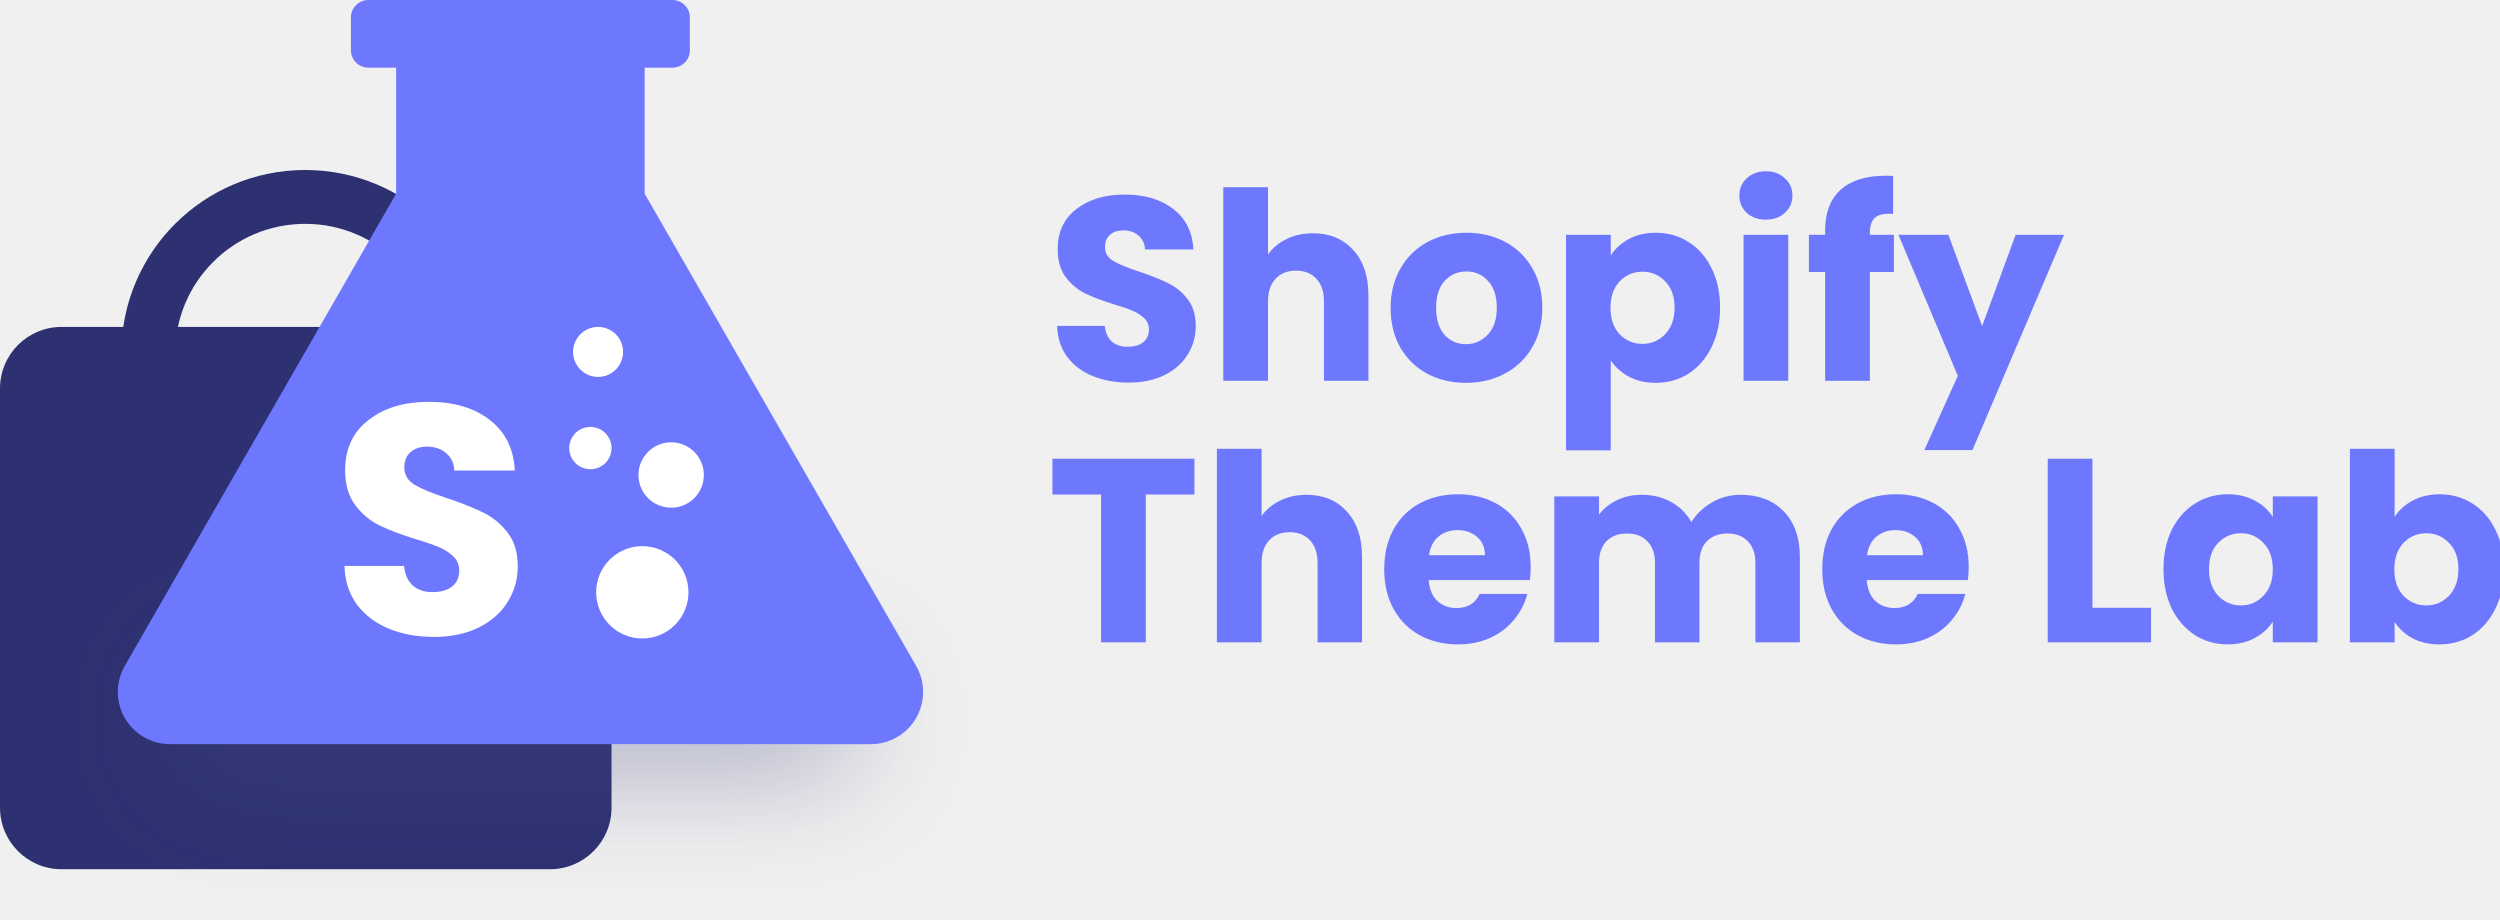
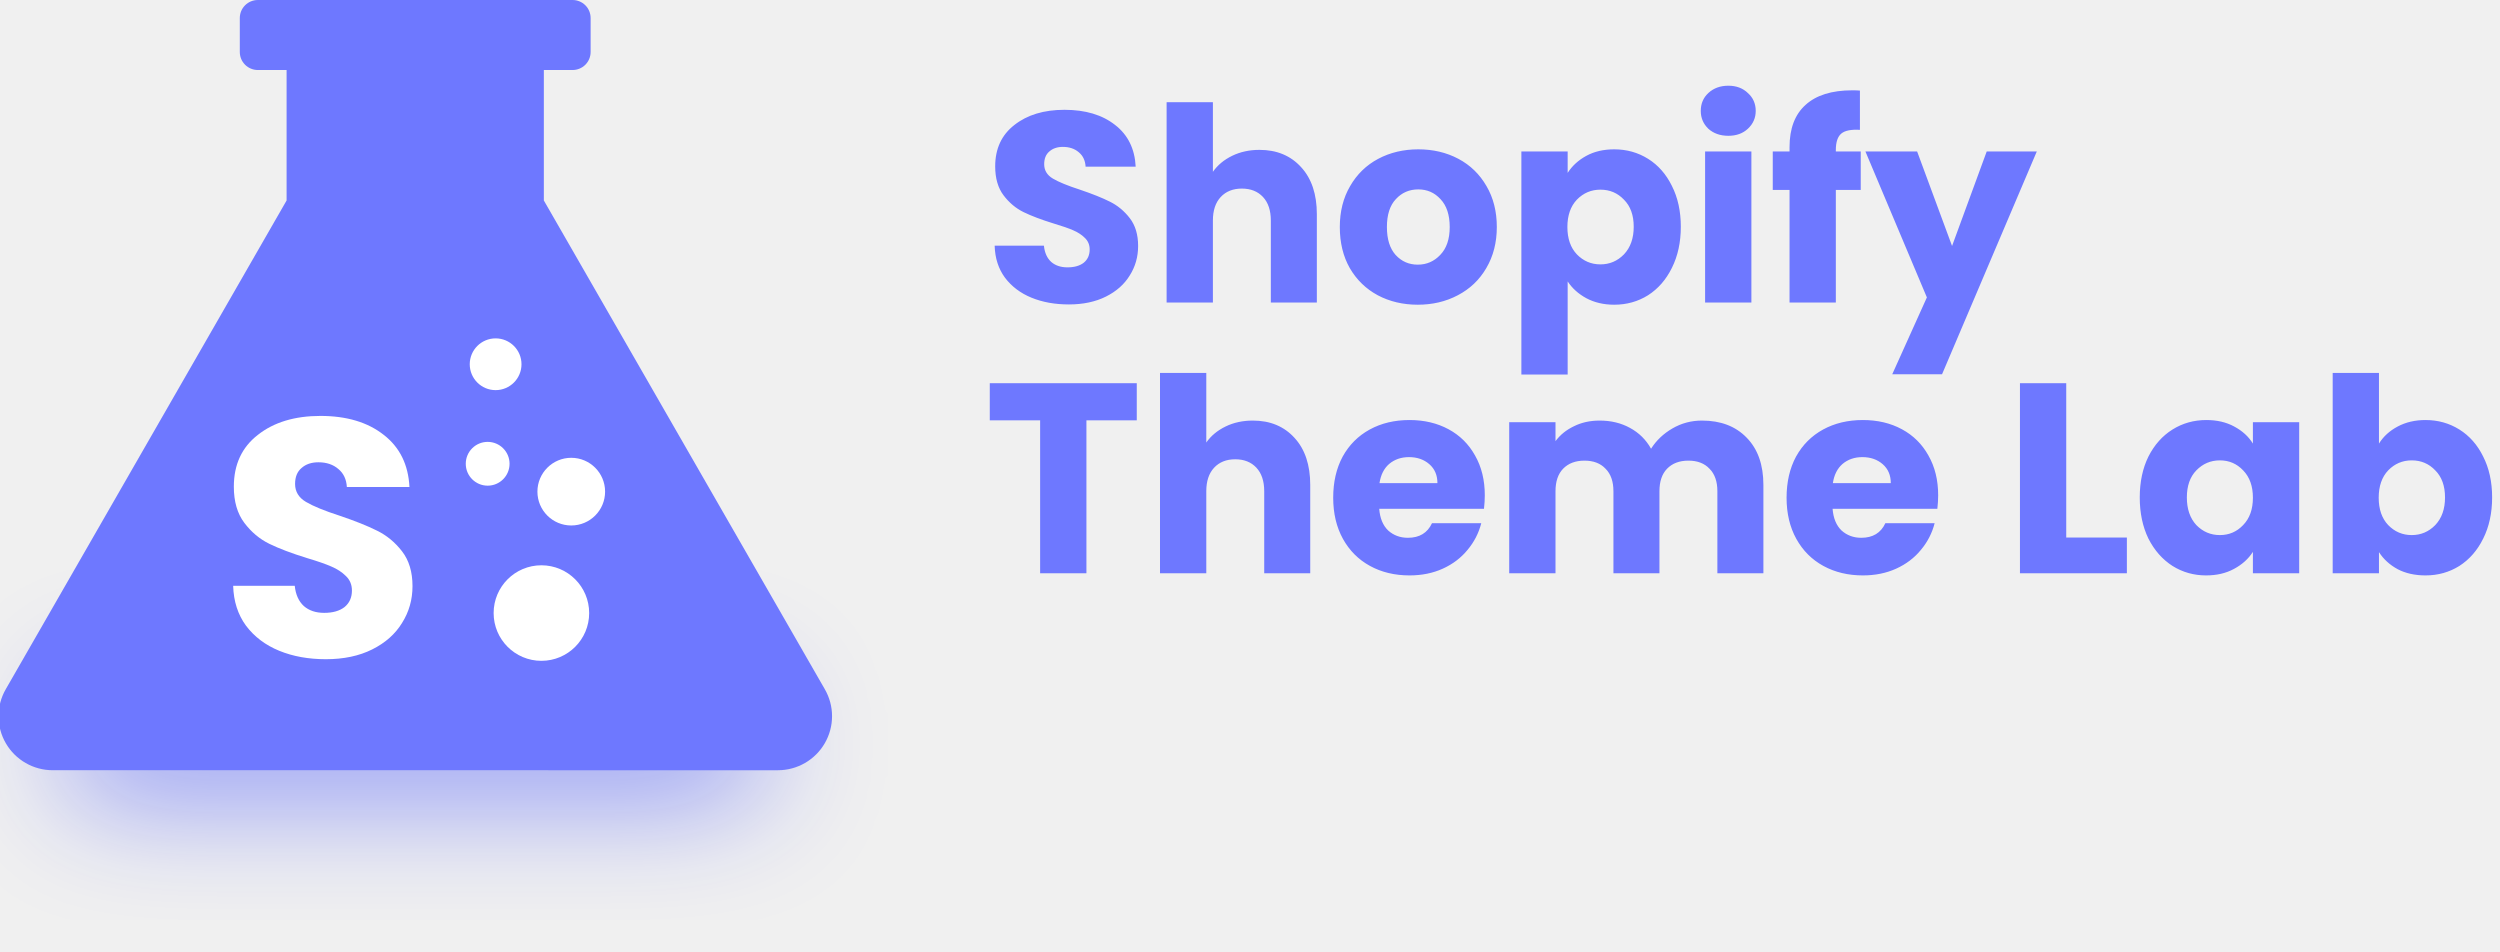
- <svg xmlns="http://www.w3.org/2000/svg" width="650" height="239" viewBox="0 0 650 239" fill="none">
+ <svg xmlns="http://www.w3.org/2000/svg" width="628" height="239" viewBox="0 0 628 239" fill="none">
  <g clip-path="url(#clip0)">
-     <rect y="85" width="159" height="141" rx="16" fill="#2D3171" />
-     <path d="M79.357 132.655C101.897 132.655 120.169 114.421 120.169 91.927C120.169 69.434 101.897 51.2 79.357 51.2C56.817 51.2 38.545 69.434 38.545 91.927C38.545 114.421 56.817 132.655 79.357 132.655Z" stroke="#2D3171" stroke-width="14" />
    <g filter="url(#filter0_d)">
-       <rect x="46" y="158" width="178" height="28" rx="14" fill="#6E78FF" />
+       <rect x="15" y="158" width="178" height="28" rx="14" fill="#6E78FF" />
    </g>
-     <path d="M44.227 193.48C41.843 193.478 39.501 192.851 37.436 191.662C35.371 190.473 33.656 188.763 32.462 186.704C31.267 184.644 30.637 182.308 30.632 179.929C30.628 177.55 31.25 175.211 32.437 173.148L102.991 50.362V17.59H95.772C94.57 17.59 93.416 17.113 92.566 16.265C91.715 15.416 91.238 14.265 91.238 13.065V4.525C91.238 3.325 91.715 2.174 92.566 1.325C93.416 0.477 94.57 0 95.772 0L174.83 0C176.032 0 177.186 0.477 178.036 1.325C178.887 2.174 179.364 3.325 179.364 4.525V13.065C179.364 14.265 178.887 15.416 178.036 16.265C177.186 17.113 176.032 17.59 174.83 17.59H167.615V50.362L238.206 173.152C239.393 175.216 240.015 177.554 240.011 179.933C240.006 182.313 239.375 184.649 238.181 186.708C236.987 188.767 235.272 190.477 233.207 191.667C231.142 192.856 228.8 193.483 226.416 193.484L44.227 193.48Z" fill="#6E78FF" />
-     <path d="M112.86 165.595C108.497 165.595 104.587 164.887 101.13 163.47C97.673 162.053 94.897 159.957 92.8 157.18C90.76 154.403 89.683 151.06 89.57 147.15H105.04C105.267 149.36 106.032 151.06 107.335 152.25C108.638 153.383 110.338 153.95 112.435 153.95C114.588 153.95 116.288 153.468 117.535 152.505C118.782 151.485 119.405 150.097 119.405 148.34C119.405 146.867 118.895 145.648 117.875 144.685C116.912 143.722 115.693 142.928 114.22 142.305C112.803 141.682 110.763 140.973 108.1 140.18C104.247 138.99 101.102 137.8 98.665 136.61C96.228 135.42 94.132 133.663 92.375 131.34C90.618 129.017 89.74 125.985 89.74 122.245C89.74 116.692 91.752 112.357 95.775 109.24C99.798 106.067 105.04 104.48 111.5 104.48C118.073 104.48 123.372 106.067 127.395 109.24C131.418 112.357 133.572 116.72 133.855 122.33H118.13C118.017 120.403 117.308 118.902 116.005 117.825C114.702 116.692 113.03 116.125 110.99 116.125C109.233 116.125 107.817 116.607 106.74 117.57C105.663 118.477 105.125 119.808 105.125 121.565C105.125 123.492 106.032 124.993 107.845 126.07C109.658 127.147 112.492 128.308 116.345 129.555C120.198 130.858 123.315 132.105 125.695 133.295C128.132 134.485 130.228 136.213 131.985 138.48C133.742 140.747 134.62 143.665 134.62 147.235C134.62 150.635 133.742 153.723 131.985 156.5C130.285 159.277 127.792 161.487 124.505 163.13C121.218 164.773 117.337 165.595 112.86 165.595Z" fill="white" />
-     <circle cx="167" cy="154" r="12" fill="white" />
-     <circle cx="174.5" cy="123.5" r="8.5" fill="white" />
-     <circle cx="153.5" cy="116.5" r="5.5" fill="white" />
-     <circle cx="155.5" cy="91.5" r="6.5" fill="white" />
-     <path d="M293.488 99.476C289.997 99.476 286.869 98.909 284.104 97.776C281.339 96.643 279.117 94.965 277.44 92.744C275.808 90.523 274.947 87.848 274.856 84.72H287.232C287.413 86.488 288.025 87.848 289.068 88.8C290.111 89.707 291.471 90.16 293.148 90.16C294.871 90.16 296.231 89.775 297.228 89.004C298.225 88.188 298.724 87.077 298.724 85.672C298.724 84.493 298.316 83.519 297.5 82.748C296.729 81.977 295.755 81.343 294.576 80.844C293.443 80.345 291.811 79.779 289.68 79.144C286.597 78.192 284.081 77.24 282.132 76.288C280.183 75.336 278.505 73.931 277.1 72.072C275.695 70.213 274.992 67.788 274.992 64.796C274.992 60.353 276.601 56.885 279.82 54.392C283.039 51.853 287.232 50.584 292.4 50.584C297.659 50.584 301.897 51.853 305.116 54.392C308.335 56.885 310.057 60.376 310.284 64.864H297.704C297.613 63.323 297.047 62.121 296.004 61.26C294.961 60.353 293.624 59.9 291.992 59.9C290.587 59.9 289.453 60.285 288.592 61.056C287.731 61.781 287.3 62.847 287.3 64.252C287.3 65.793 288.025 66.995 289.476 67.856C290.927 68.717 293.193 69.647 296.276 70.644C299.359 71.687 301.852 72.684 303.756 73.636C305.705 74.588 307.383 75.971 308.788 77.784C310.193 79.597 310.896 81.932 310.896 84.788C310.896 87.508 310.193 89.979 308.788 92.2C307.428 94.421 305.433 96.189 302.804 97.504C300.175 98.819 297.069 99.476 293.488 99.476ZM341.376 60.648C345.728 60.648 349.219 62.099 351.848 65C354.477 67.856 355.792 71.8 355.792 76.832V99H344.232V78.396C344.232 75.857 343.575 73.885 342.26 72.48C340.945 71.075 339.177 70.372 336.956 70.372C334.735 70.372 332.967 71.075 331.652 72.48C330.337 73.885 329.68 75.857 329.68 78.396V99H318.052V48.68H329.68V66.156C330.859 64.479 332.468 63.141 334.508 62.144C336.548 61.147 338.837 60.648 341.376 60.648ZM381.144 99.544C377.427 99.544 374.072 98.751 371.08 97.164C368.134 95.577 365.799 93.311 364.076 90.364C362.399 87.417 361.56 83.972 361.56 80.028C361.56 76.129 362.422 72.707 364.144 69.76C365.867 66.768 368.224 64.479 371.216 62.892C374.208 61.305 377.563 60.512 381.28 60.512C384.998 60.512 388.352 61.305 391.344 62.892C394.336 64.479 396.694 66.768 398.416 69.76C400.139 72.707 401 76.129 401 80.028C401 83.927 400.116 87.372 398.348 90.364C396.626 93.311 394.246 95.577 391.208 97.164C388.216 98.751 384.862 99.544 381.144 99.544ZM381.144 89.48C383.366 89.48 385.247 88.664 386.788 87.032C388.375 85.4 389.168 83.065 389.168 80.028C389.168 76.991 388.398 74.656 386.856 73.024C385.36 71.392 383.502 70.576 381.28 70.576C379.014 70.576 377.132 71.392 375.636 73.024C374.14 74.611 373.392 76.945 373.392 80.028C373.392 83.065 374.118 85.4 375.568 87.032C377.064 88.664 378.923 89.48 381.144 89.48ZM418.797 66.428C419.93 64.66 421.494 63.232 423.489 62.144C425.484 61.056 427.818 60.512 430.493 60.512C433.621 60.512 436.454 61.305 438.993 62.892C441.532 64.479 443.526 66.745 444.977 69.692C446.473 72.639 447.221 76.061 447.221 79.96C447.221 83.859 446.473 87.304 444.977 90.296C443.526 93.243 441.532 95.532 438.993 97.164C436.454 98.751 433.621 99.544 430.493 99.544C427.864 99.544 425.529 99 423.489 97.912C421.494 96.824 419.93 95.419 418.797 93.696V117.088H407.169V61.056H418.797V66.428ZM435.389 79.96C435.389 77.059 434.573 74.792 432.941 73.16C431.354 71.483 429.382 70.644 427.025 70.644C424.713 70.644 422.741 71.483 421.109 73.16C419.522 74.837 418.729 77.127 418.729 80.028C418.729 82.929 419.522 85.219 421.109 86.896C422.741 88.573 424.713 89.412 427.025 89.412C429.337 89.412 431.309 88.573 432.941 86.896C434.573 85.173 435.389 82.861 435.389 79.96ZM459.169 57.112C457.129 57.112 455.452 56.523 454.137 55.344C452.868 54.12 452.233 52.624 452.233 50.856C452.233 49.043 452.868 47.547 454.137 46.368C455.452 45.144 457.129 44.532 459.169 44.532C461.164 44.532 462.796 45.144 464.065 46.368C465.38 47.547 466.037 49.043 466.037 50.856C466.037 52.624 465.38 54.12 464.065 55.344C462.796 56.523 461.164 57.112 459.169 57.112ZM464.949 61.056V99H453.321V61.056H464.949ZM492.416 70.712H486.16V99H474.532V70.712H470.316V61.056H474.532V59.968C474.532 55.299 475.869 51.763 478.544 49.36C481.219 46.912 485.14 45.688 490.308 45.688C491.169 45.688 491.804 45.711 492.212 45.756V55.616C489.991 55.48 488.427 55.797 487.52 56.568C486.613 57.339 486.16 58.721 486.16 60.716V61.056H492.416V70.712ZM536.64 61.056L512.84 117.02H500.328L509.032 97.708L493.596 61.056H506.584L515.356 84.788L524.06 61.056H536.64ZM310.556 119.264V128.58H297.908V167H286.28V128.58H273.632V119.264H310.556ZM339.716 128.648C344.068 128.648 347.558 130.099 350.188 133C352.817 135.856 354.132 139.8 354.132 144.832V167H342.572V146.396C342.572 143.857 341.914 141.885 340.6 140.48C339.285 139.075 337.517 138.372 335.296 138.372C333.074 138.372 331.306 139.075 329.992 140.48C328.677 141.885 328.02 143.857 328.02 146.396V167H316.392V116.68H328.02V134.156C329.198 132.479 330.808 131.141 332.848 130.144C334.888 129.147 337.177 128.648 339.716 128.648ZM397.98 147.416C397.98 148.504 397.912 149.637 397.776 150.816H371.46C371.641 153.173 372.389 154.987 373.704 156.256C375.064 157.48 376.719 158.092 378.668 158.092C381.569 158.092 383.587 156.868 384.72 154.42H397.096C396.461 156.913 395.305 159.157 393.628 161.152C391.996 163.147 389.933 164.711 387.44 165.844C384.947 166.977 382.159 167.544 379.076 167.544C375.359 167.544 372.049 166.751 369.148 165.164C366.247 163.577 363.98 161.311 362.348 158.364C360.716 155.417 359.9 151.972 359.9 148.028C359.9 144.084 360.693 140.639 362.28 137.692C363.912 134.745 366.179 132.479 369.08 130.892C371.981 129.305 375.313 128.512 379.076 128.512C382.748 128.512 386.012 129.283 388.868 130.824C391.724 132.365 393.945 134.564 395.532 137.42C397.164 140.276 397.98 143.608 397.98 147.416ZM386.08 144.356C386.08 142.361 385.4 140.775 384.04 139.596C382.68 138.417 380.98 137.828 378.94 137.828C376.991 137.828 375.336 138.395 373.976 139.528C372.661 140.661 371.845 142.271 371.528 144.356H386.08ZM452.53 128.648C457.245 128.648 460.985 130.076 463.75 132.932C466.561 135.788 467.966 139.755 467.966 144.832V167H456.406V146.396C456.406 143.948 455.749 142.067 454.434 140.752C453.165 139.392 451.397 138.712 449.13 138.712C446.864 138.712 445.073 139.392 443.758 140.752C442.489 142.067 441.854 143.948 441.854 146.396V167H430.294V146.396C430.294 143.948 429.637 142.067 428.322 140.752C427.053 139.392 425.285 138.712 423.018 138.712C420.752 138.712 418.961 139.392 417.646 140.752C416.377 142.067 415.742 143.948 415.742 146.396V167H404.114V129.056H415.742V133.816C416.921 132.229 418.462 130.983 420.366 130.076C422.27 129.124 424.424 128.648 426.826 128.648C429.682 128.648 432.221 129.26 434.442 130.484C436.709 131.708 438.477 133.453 439.746 135.72C441.061 133.635 442.852 131.935 445.118 130.62C447.385 129.305 449.856 128.648 452.53 128.648ZM511.867 147.416C511.867 148.504 511.799 149.637 511.663 150.816H485.347C485.528 153.173 486.276 154.987 487.591 156.256C488.951 157.48 490.605 158.092 492.555 158.092C495.456 158.092 497.473 156.868 498.607 154.42H510.983C510.348 156.913 509.192 159.157 507.515 161.152C505.883 163.147 503.82 164.711 501.327 165.844C498.833 166.977 496.045 167.544 492.963 167.544C489.245 167.544 485.936 166.751 483.035 165.164C480.133 163.577 477.867 161.311 476.235 158.364C474.603 155.417 473.787 151.972 473.787 148.028C473.787 144.084 474.58 140.639 476.167 137.692C477.799 134.745 480.065 132.479 482.967 130.892C485.868 129.305 489.2 128.512 492.963 128.512C496.635 128.512 499.899 129.283 502.755 130.824C505.611 132.365 507.832 134.564 509.419 137.42C511.051 140.276 511.867 143.608 511.867 147.416ZM499.967 144.356C499.967 142.361 499.287 140.775 497.927 139.596C496.567 138.417 494.867 137.828 492.827 137.828C490.877 137.828 489.223 138.395 487.863 139.528C486.548 140.661 485.732 142.271 485.415 144.356H499.967ZM544.039 158.024H559.271V167H532.411V119.264H544.039V158.024ZM562.506 147.96C562.506 144.061 563.231 140.639 564.682 137.692C566.178 134.745 568.195 132.479 570.734 130.892C573.272 129.305 576.106 128.512 579.234 128.512C581.908 128.512 584.243 129.056 586.238 130.144C588.278 131.232 589.842 132.66 590.93 134.428V129.056H602.558V167H590.93V161.628C589.796 163.396 588.21 164.824 586.17 165.912C584.175 167 581.84 167.544 579.166 167.544C576.083 167.544 573.272 166.751 570.734 165.164C568.195 163.532 566.178 161.243 564.682 158.296C563.231 155.304 562.506 151.859 562.506 147.96ZM590.93 148.028C590.93 145.127 590.114 142.837 588.482 141.16C586.895 139.483 584.946 138.644 582.634 138.644C580.322 138.644 578.35 139.483 576.718 141.16C575.131 142.792 574.338 145.059 574.338 147.96C574.338 150.861 575.131 153.173 576.718 154.896C578.35 156.573 580.322 157.412 582.634 157.412C584.946 157.412 586.895 156.573 588.482 154.896C590.114 153.219 590.93 150.929 590.93 148.028ZM622.598 134.428C623.686 132.66 625.25 131.232 627.29 130.144C629.33 129.056 631.665 128.512 634.294 128.512C637.422 128.512 640.255 129.305 642.794 130.892C645.333 132.479 647.327 134.745 648.778 137.692C650.274 140.639 651.022 144.061 651.022 147.96C651.022 151.859 650.274 155.304 648.778 158.296C647.327 161.243 645.333 163.532 642.794 165.164C640.255 166.751 637.422 167.544 634.294 167.544C631.619 167.544 629.285 167.023 627.29 165.98C625.295 164.892 623.731 163.464 622.598 161.696V167H610.97V116.68H622.598V134.428ZM639.19 147.96C639.19 145.059 638.374 142.792 636.742 141.16C635.155 139.483 633.183 138.644 630.826 138.644C628.514 138.644 626.542 139.483 624.91 141.16C623.323 142.837 622.53 145.127 622.53 148.028C622.53 150.929 623.323 153.219 624.91 154.896C626.542 156.573 628.514 157.412 630.826 157.412C633.138 157.412 635.11 156.573 636.742 154.896C638.374 153.173 639.19 150.861 639.19 147.96Z" fill="#6E78FF" />
+     <path d="M13.227 193.48C10.843 193.478 8.501 192.851 6.436 191.662C4.371 190.473 2.656 188.763 1.462 186.704C0.267 184.644 -0.363 182.308 -0.368 179.929C-0.372 177.55 0.25 175.211 1.437 173.148L71.992 50.362V17.59H64.772C63.57 17.59 62.416 17.113 61.566 16.265C60.715 15.416 60.238 14.265 60.238 13.065V4.525C60.238 3.325 60.715 2.174 61.566 1.325C62.416 0.477 63.57 0 64.772 0L143.83 0C145.032 0 146.186 0.477 147.036 1.325C147.887 2.174 148.364 3.325 148.364 4.525V13.065C148.364 14.265 147.887 15.416 147.036 16.265C146.186 17.113 145.032 17.59 143.83 17.59H136.615V50.362L207.206 173.152C208.393 175.216 209.015 177.554 209.011 179.933C209.006 182.313 208.375 184.649 207.181 186.708C205.987 188.767 204.272 190.477 202.207 191.667C200.142 192.856 197.8 193.483 195.416 193.484L13.227 193.48Z" fill="#6E78FF" />
+     <path d="M81.86 165.595C77.497 165.595 73.587 164.887 70.13 163.47C66.673 162.053 63.897 159.957 61.8 157.18C59.76 154.403 58.683 151.06 58.57 147.15H74.04C74.267 149.36 75.032 151.06 76.335 152.25C77.638 153.383 79.338 153.95 81.435 153.95C83.588 153.95 85.288 153.468 86.535 152.505C87.782 151.485 88.405 150.097 88.405 148.34C88.405 146.867 87.895 145.648 86.875 144.685C85.912 143.722 84.693 142.928 83.22 142.305C81.803 141.682 79.763 140.973 77.1 140.18C73.247 138.99 70.102 137.8 67.665 136.61C65.228 135.42 63.132 133.663 61.375 131.34C59.618 129.017 58.74 125.985 58.74 122.245C58.74 116.692 60.752 112.357 64.775 109.24C68.798 106.067 74.04 104.48 80.5 104.48C87.073 104.48 92.372 106.067 96.395 109.24C100.418 112.357 102.572 116.72 102.855 122.33H87.13C87.017 120.403 86.308 118.902 85.005 117.825C83.702 116.692 82.03 116.125 79.99 116.125C78.233 116.125 76.817 116.607 75.74 117.57C74.663 118.477 74.125 119.808 74.125 121.565C74.125 123.492 75.032 124.993 76.845 126.07C78.658 127.147 81.492 128.308 85.345 129.555C89.198 130.858 92.315 132.105 94.695 133.295C97.132 134.485 99.228 136.213 100.985 138.48C102.742 140.747 103.62 143.665 103.62 147.235C103.62 150.635 102.742 153.723 100.985 156.5C99.285 159.277 96.792 161.487 93.505 163.13C90.218 164.773 86.337 165.595 81.86 165.595Z" fill="white" />
+     <circle cx="136" cy="154" r="12" fill="white" />
+     <circle cx="143.5" cy="123.5" r="8.5" fill="white" />
+     <circle cx="122.5" cy="116.5" r="5.5" fill="white" />
+     <circle cx="124.5" cy="91.5" r="6.5" fill="white" />
+     <path d="M268.488 76.476C264.997 76.476 261.869 75.909 259.104 74.776C256.339 73.643 254.117 71.965 252.44 69.744C250.808 67.523 249.947 64.848 249.856 61.72H262.232C262.413 63.488 263.025 64.848 264.068 65.8C265.111 66.707 266.471 67.16 268.148 67.16C269.871 67.16 271.231 66.775 272.228 66.004C273.225 65.188 273.724 64.077 273.724 62.672C273.724 61.493 273.316 60.519 272.5 59.748C271.729 58.977 270.755 58.343 269.576 57.844C268.443 57.345 266.811 56.779 264.68 56.144C261.597 55.192 259.081 54.24 257.132 53.288C255.183 52.336 253.505 50.931 252.1 49.072C250.695 47.213 249.992 44.788 249.992 41.796C249.992 37.353 251.601 33.885 254.82 31.392C258.039 28.853 262.232 27.584 267.4 27.584C272.659 27.584 276.897 28.853 280.116 31.392C283.335 33.885 285.057 37.376 285.284 41.864H272.704C272.613 40.323 272.047 39.121 271.004 38.26C269.961 37.353 268.624 36.9 266.992 36.9C265.587 36.9 264.453 37.285 263.592 38.056C262.731 38.781 262.3 39.847 262.3 41.252C262.3 42.793 263.025 43.995 264.476 44.856C265.927 45.717 268.193 46.647 271.276 47.644C274.359 48.687 276.852 49.684 278.756 50.636C280.705 51.588 282.383 52.971 283.788 54.784C285.193 56.597 285.896 58.932 285.896 61.788C285.896 64.508 285.193 66.979 283.788 69.2C282.428 71.421 280.433 73.189 277.804 74.504C275.175 75.819 272.069 76.476 268.488 76.476ZM316.376 37.648C320.728 37.648 324.219 39.099 326.848 42C329.477 44.856 330.792 48.8 330.792 53.832V76H319.232V55.396C319.232 52.857 318.575 50.885 317.26 49.48C315.945 48.075 314.177 47.372 311.956 47.372C309.735 47.372 307.967 48.075 306.652 49.48C305.337 50.885 304.68 52.857 304.68 55.396V76H293.052V25.68H304.68V43.156C305.859 41.479 307.468 40.141 309.508 39.144C311.548 38.147 313.837 37.648 316.376 37.648ZM356.144 76.544C352.427 76.544 349.072 75.751 346.08 74.164C343.134 72.577 340.799 70.311 339.076 67.364C337.399 64.417 336.56 60.972 336.56 57.028C336.56 53.129 337.422 49.707 339.144 46.76C340.867 43.768 343.224 41.479 346.216 39.892C349.208 38.305 352.563 37.512 356.28 37.512C359.998 37.512 363.352 38.305 366.344 39.892C369.336 41.479 371.694 43.768 373.416 46.76C375.139 49.707 376 53.129 376 57.028C376 60.927 375.116 64.372 373.348 67.364C371.626 70.311 369.246 72.577 366.208 74.164C363.216 75.751 359.862 76.544 356.144 76.544ZM356.144 66.48C358.366 66.48 360.247 65.664 361.788 64.032C363.375 62.4 364.168 60.065 364.168 57.028C364.168 53.991 363.398 51.656 361.856 50.024C360.36 48.392 358.502 47.576 356.28 47.576C354.014 47.576 352.132 48.392 350.636 50.024C349.14 51.611 348.392 53.945 348.392 57.028C348.392 60.065 349.118 62.4 350.568 64.032C352.064 65.664 353.923 66.48 356.144 66.48ZM393.797 43.428C394.93 41.66 396.494 40.232 398.489 39.144C400.484 38.056 402.818 37.512 405.493 37.512C408.621 37.512 411.454 38.305 413.993 39.892C416.532 41.479 418.526 43.745 419.977 46.692C421.473 49.639 422.221 53.061 422.221 56.96C422.221 60.859 421.473 64.304 419.977 67.296C418.526 70.243 416.532 72.532 413.993 74.164C411.454 75.751 408.621 76.544 405.493 76.544C402.864 76.544 400.529 76 398.489 74.912C396.494 73.824 394.93 72.419 393.797 70.696V94.088H382.169V38.056H393.797V43.428ZM410.389 56.96C410.389 54.059 409.573 51.792 407.941 50.16C406.354 48.483 404.382 47.644 402.025 47.644C399.713 47.644 397.741 48.483 396.109 50.16C394.522 51.837 393.729 54.127 393.729 57.028C393.729 59.929 394.522 62.219 396.109 63.896C397.741 65.573 399.713 66.412 402.025 66.412C404.337 66.412 406.309 65.573 407.941 63.896C409.573 62.173 410.389 59.861 410.389 56.96ZM434.169 34.112C432.129 34.112 430.452 33.523 429.137 32.344C427.868 31.12 427.233 29.624 427.233 27.856C427.233 26.043 427.868 24.547 429.137 23.368C430.452 22.144 432.129 21.532 434.169 21.532C436.164 21.532 437.796 22.144 439.065 23.368C440.38 24.547 441.037 26.043 441.037 27.856C441.037 29.624 440.38 31.12 439.065 32.344C437.796 33.523 436.164 34.112 434.169 34.112ZM439.949 38.056V76H428.321V38.056H439.949ZM467.416 47.712H461.16V76H449.532V47.712H445.316V38.056H449.532V36.968C449.532 32.299 450.869 28.763 453.544 26.36C456.219 23.912 460.14 22.688 465.308 22.688C466.169 22.688 466.804 22.711 467.212 22.756V32.616C464.991 32.48 463.427 32.797 462.52 33.568C461.613 34.339 461.16 35.721 461.16 37.716V38.056H467.416V47.712ZM511.64 38.056L487.84 94.02H475.328L484.032 74.708L468.596 38.056H481.584L490.356 61.788L499.06 38.056H511.64ZM285.556 96.264V105.58H272.908V144H261.28V105.58H248.632V96.264H285.556ZM314.716 105.648C319.068 105.648 322.558 107.099 325.188 110C327.817 112.856 329.132 116.8 329.132 121.832V144H317.572V123.396C317.572 120.857 316.914 118.885 315.6 117.48C314.285 116.075 312.517 115.372 310.296 115.372C308.074 115.372 306.306 116.075 304.992 117.48C303.677 118.885 303.02 120.857 303.02 123.396V144H291.392V93.68H303.02V111.156C304.198 109.479 305.808 108.141 307.848 107.144C309.888 106.147 312.177 105.648 314.716 105.648ZM372.98 124.416C372.98 125.504 372.912 126.637 372.776 127.816H346.46C346.641 130.173 347.389 131.987 348.704 133.256C350.064 134.48 351.719 135.092 353.668 135.092C356.569 135.092 358.587 133.868 359.72 131.42H372.096C371.461 133.913 370.305 136.157 368.628 138.152C366.996 140.147 364.933 141.711 362.44 142.844C359.947 143.977 357.159 144.544 354.076 144.544C350.359 144.544 347.049 143.751 344.148 142.164C341.247 140.577 338.98 138.311 337.348 135.364C335.716 132.417 334.9 128.972 334.9 125.028C334.9 121.084 335.693 117.639 337.28 114.692C338.912 111.745 341.179 109.479 344.08 107.892C346.981 106.305 350.313 105.512 354.076 105.512C357.748 105.512 361.012 106.283 363.868 107.824C366.724 109.365 368.945 111.564 370.532 114.42C372.164 117.276 372.98 120.608 372.98 124.416ZM361.08 121.356C361.08 119.361 360.4 117.775 359.04 116.596C357.68 115.417 355.98 114.828 353.94 114.828C351.991 114.828 350.336 115.395 348.976 116.528C347.661 117.661 346.845 119.271 346.528 121.356H361.08ZM427.53 105.648C432.245 105.648 435.985 107.076 438.75 109.932C441.561 112.788 442.966 116.755 442.966 121.832V144H431.406V123.396C431.406 120.948 430.749 119.067 429.434 117.752C428.165 116.392 426.397 115.712 424.13 115.712C421.864 115.712 420.073 116.392 418.758 117.752C417.489 119.067 416.854 120.948 416.854 123.396V144H405.294V123.396C405.294 120.948 404.637 119.067 403.322 117.752C402.053 116.392 400.285 115.712 398.018 115.712C395.752 115.712 393.961 116.392 392.646 117.752C391.377 119.067 390.742 120.948 390.742 123.396V144H379.114V106.056H390.742V110.816C391.921 109.229 393.462 107.983 395.366 107.076C397.27 106.124 399.424 105.648 401.826 105.648C404.682 105.648 407.221 106.26 409.442 107.484C411.709 108.708 413.477 110.453 414.746 112.72C416.061 110.635 417.852 108.935 420.118 107.62C422.385 106.305 424.856 105.648 427.53 105.648ZM486.867 124.416C486.867 125.504 486.799 126.637 486.663 127.816H460.347C460.528 130.173 461.276 131.987 462.591 133.256C463.951 134.48 465.605 135.092 467.555 135.092C470.456 135.092 472.473 133.868 473.607 131.42H485.983C485.348 133.913 484.192 136.157 482.515 138.152C480.883 140.147 478.82 141.711 476.327 142.844C473.833 143.977 471.045 144.544 467.963 144.544C464.245 144.544 460.936 143.751 458.035 142.164C455.133 140.577 452.867 138.311 451.235 135.364C449.603 132.417 448.787 128.972 448.787 125.028C448.787 121.084 449.58 117.639 451.167 114.692C452.799 111.745 455.065 109.479 457.967 107.892C460.868 106.305 464.2 105.512 467.963 105.512C471.635 105.512 474.899 106.283 477.755 107.824C480.611 109.365 482.832 111.564 484.419 114.42C486.051 117.276 486.867 120.608 486.867 124.416ZM474.967 121.356C474.967 119.361 474.287 117.775 472.927 116.596C471.567 115.417 469.867 114.828 467.827 114.828C465.877 114.828 464.223 115.395 462.863 116.528C461.548 117.661 460.732 119.271 460.415 121.356H474.967ZM519.039 135.024H534.271V144H507.411V96.264H519.039V135.024ZM537.506 124.96C537.506 121.061 538.231 117.639 539.682 114.692C541.178 111.745 543.195 109.479 545.734 107.892C548.272 106.305 551.106 105.512 554.234 105.512C556.908 105.512 559.243 106.056 561.238 107.144C563.278 108.232 564.842 109.66 565.93 111.428V106.056H577.558V144H565.93V138.628C564.796 140.396 563.21 141.824 561.17 142.912C559.175 144 556.84 144.544 554.166 144.544C551.083 144.544 548.272 143.751 545.734 142.164C543.195 140.532 541.178 138.243 539.682 135.296C538.231 132.304 537.506 128.859 537.506 124.96ZM565.93 125.028C565.93 122.127 565.114 119.837 563.482 118.16C561.895 116.483 559.946 115.644 557.634 115.644C555.322 115.644 553.35 116.483 551.718 118.16C550.131 119.792 549.338 122.059 549.338 124.96C549.338 127.861 550.131 130.173 551.718 131.896C553.35 133.573 555.322 134.412 557.634 134.412C559.946 134.412 561.895 133.573 563.482 131.896C565.114 130.219 565.93 127.929 565.93 125.028ZM597.598 111.428C598.686 109.66 600.25 108.232 602.29 107.144C604.33 106.056 606.665 105.512 609.294 105.512C612.422 105.512 615.255 106.305 617.794 107.892C620.333 109.479 622.327 111.745 623.778 114.692C625.274 117.639 626.022 121.061 626.022 124.96C626.022 128.859 625.274 132.304 623.778 135.296C622.327 138.243 620.333 140.532 617.794 142.164C615.255 143.751 612.422 144.544 609.294 144.544C606.619 144.544 604.285 144.023 602.29 142.98C600.295 141.892 598.731 140.464 597.598 138.696V144H585.97V93.68H597.598V111.428ZM614.19 124.96C614.19 122.059 613.374 119.792 611.742 118.16C610.155 116.483 608.183 115.644 605.826 115.644C603.514 115.644 601.542 116.483 599.91 118.16C598.323 119.837 597.53 122.127 597.53 125.028C597.53 127.929 598.323 130.219 599.91 131.896C601.542 133.573 603.514 134.412 605.826 134.412C608.138 134.412 610.11 133.573 611.742 131.896C613.374 130.173 614.19 127.861 614.19 124.96Z" fill="#6E78FF" />
  </g>
  <defs>
-     <filter id="filter0_d" x="16" y="143" width="238" height="88" filterUnits="userSpaceOnUse" color-interpolation-filters="sRGB">
+     <filter id="filter0_d" x="-15" y="143" width="238" height="88" filterUnits="userSpaceOnUse" color-interpolation-filters="sRGB">
      <feFlood flood-opacity="0" result="BackgroundImageFix" />
      <feColorMatrix in="SourceAlpha" type="matrix" values="0 0 0 0 0 0 0 0 0 0 0 0 0 0 0 0 0 0 127 0" />
      <feOffset dy="15" />
      <feGaussianBlur stdDeviation="15" />
-       <feColorMatrix type="matrix" values="0 0 0 0 0.275 0 0 0 0 0.294 0 0 0 0 0.51 0 0 0 0.4 0" />
+       <feColorMatrix type="matrix" values="0 0 0 0 0 0 0 0 0 0.084 0 0 0 0 1 0 0 0 0.4 0" />
      <feBlend mode="normal" in2="BackgroundImageFix" result="effect1_dropShadow" />
      <feBlend mode="normal" in="SourceGraphic" in2="effect1_dropShadow" result="shape" />
    </filter>
    <clipPath id="clip0">
-       <rect width="650" height="239" fill="white" />
+       <rect width="628" height="239" fill="white" />
    </clipPath>
  </defs>
</svg>
